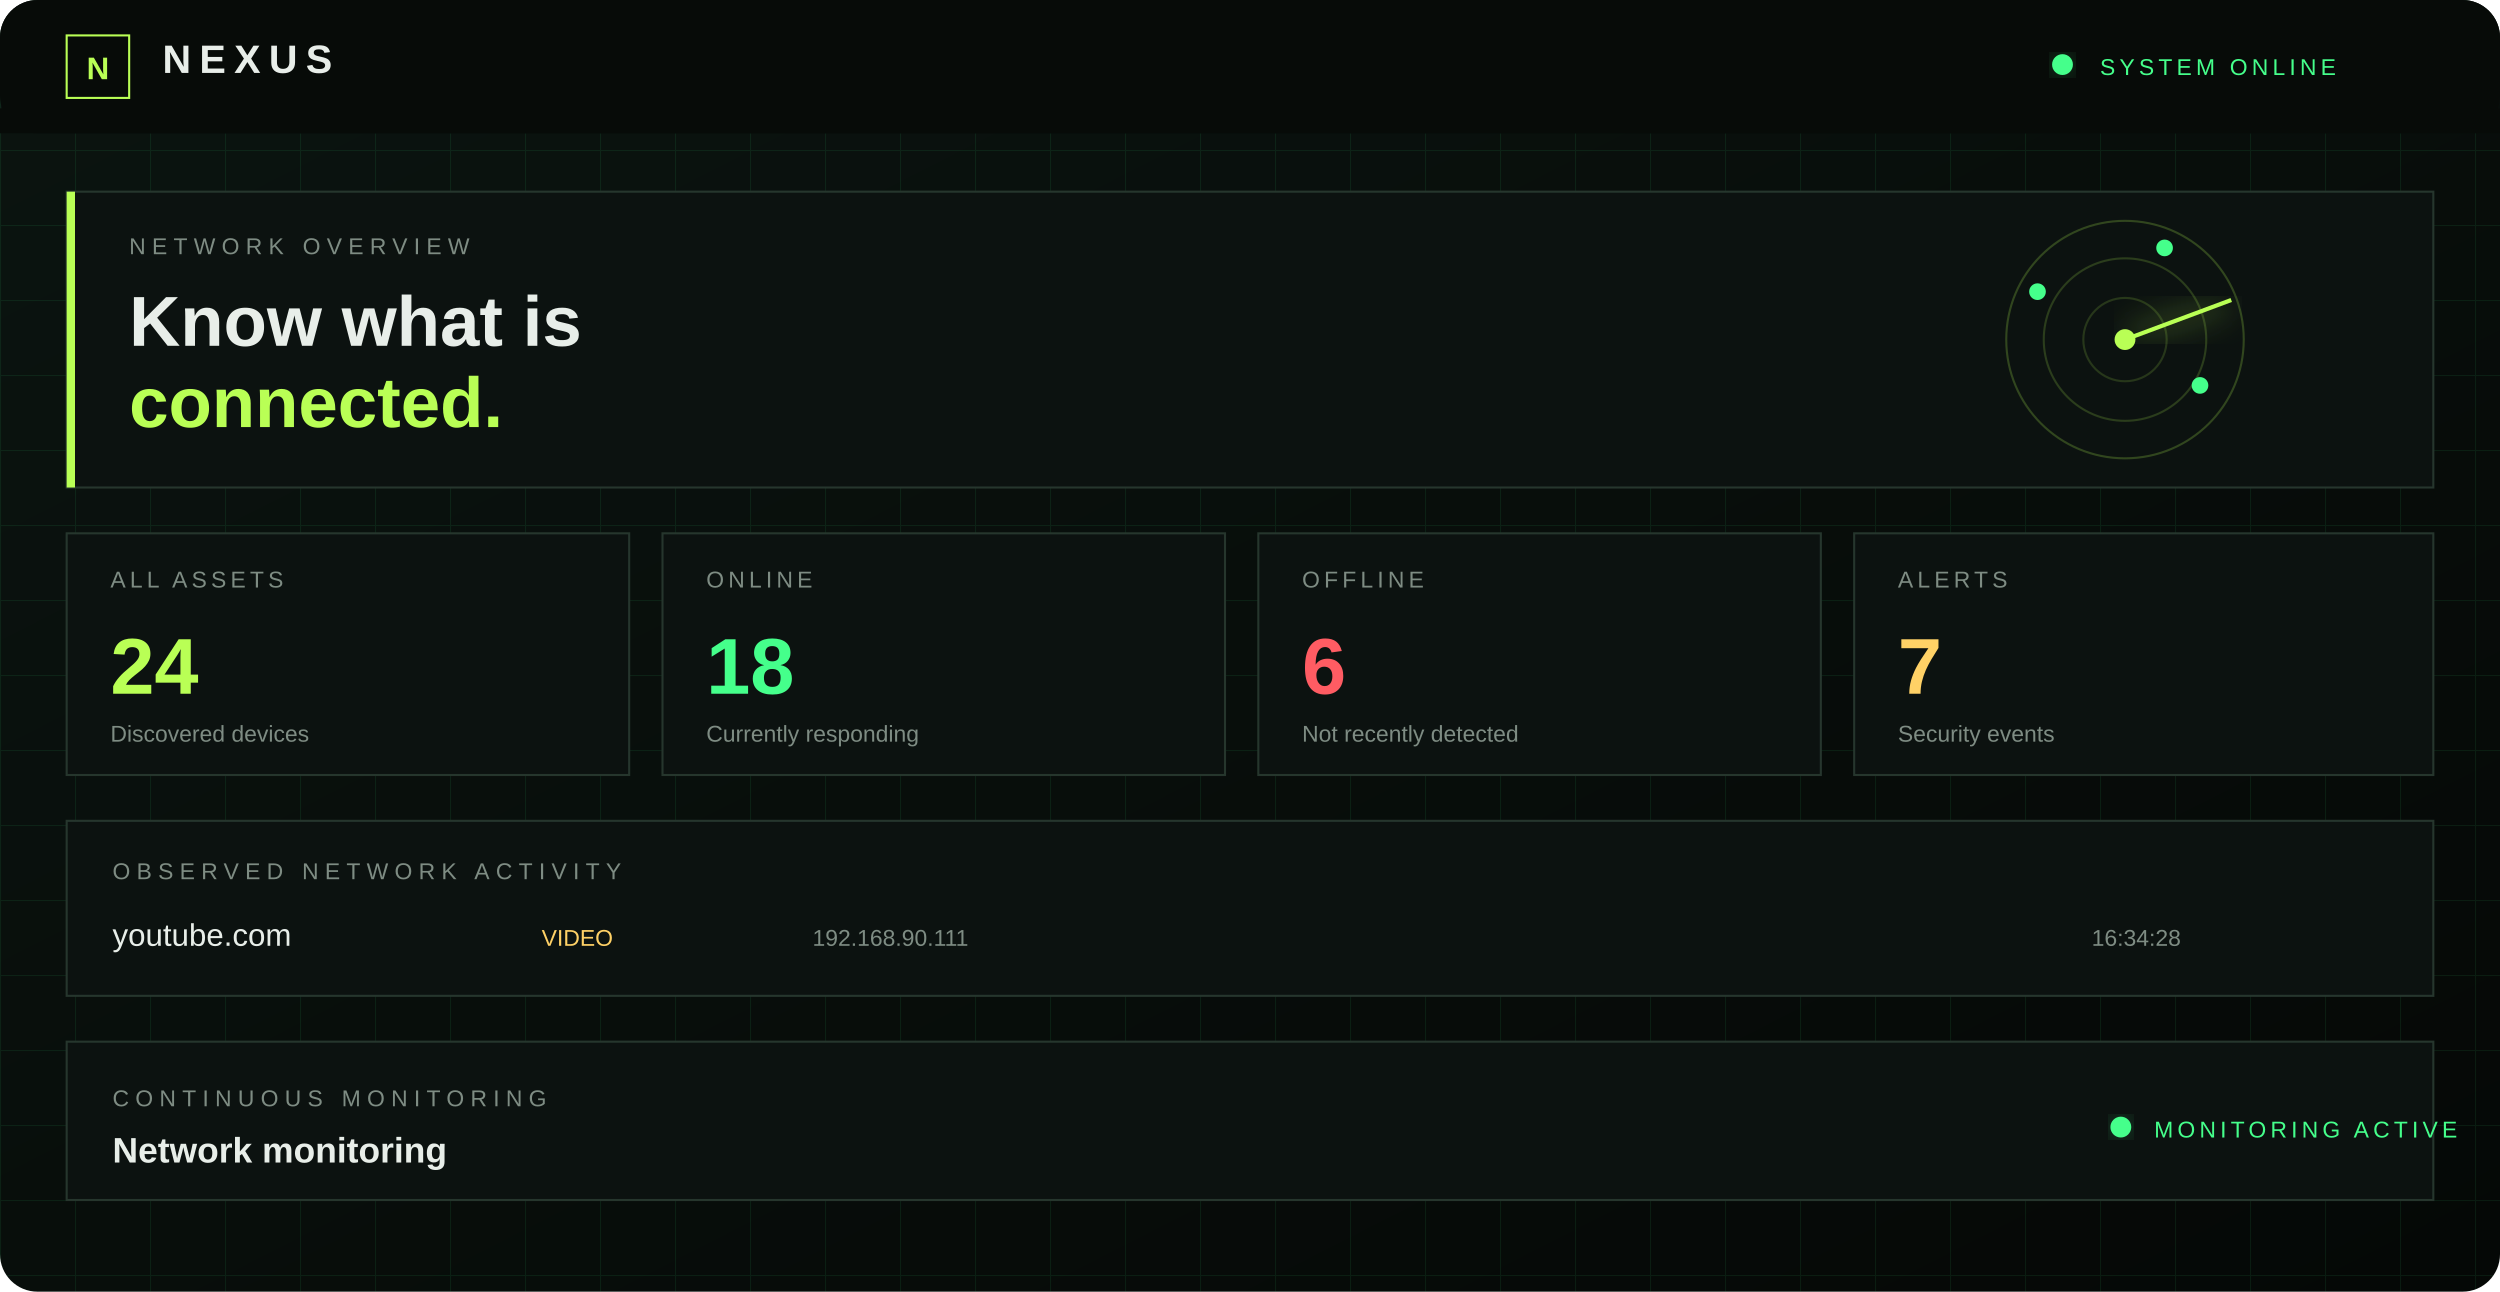
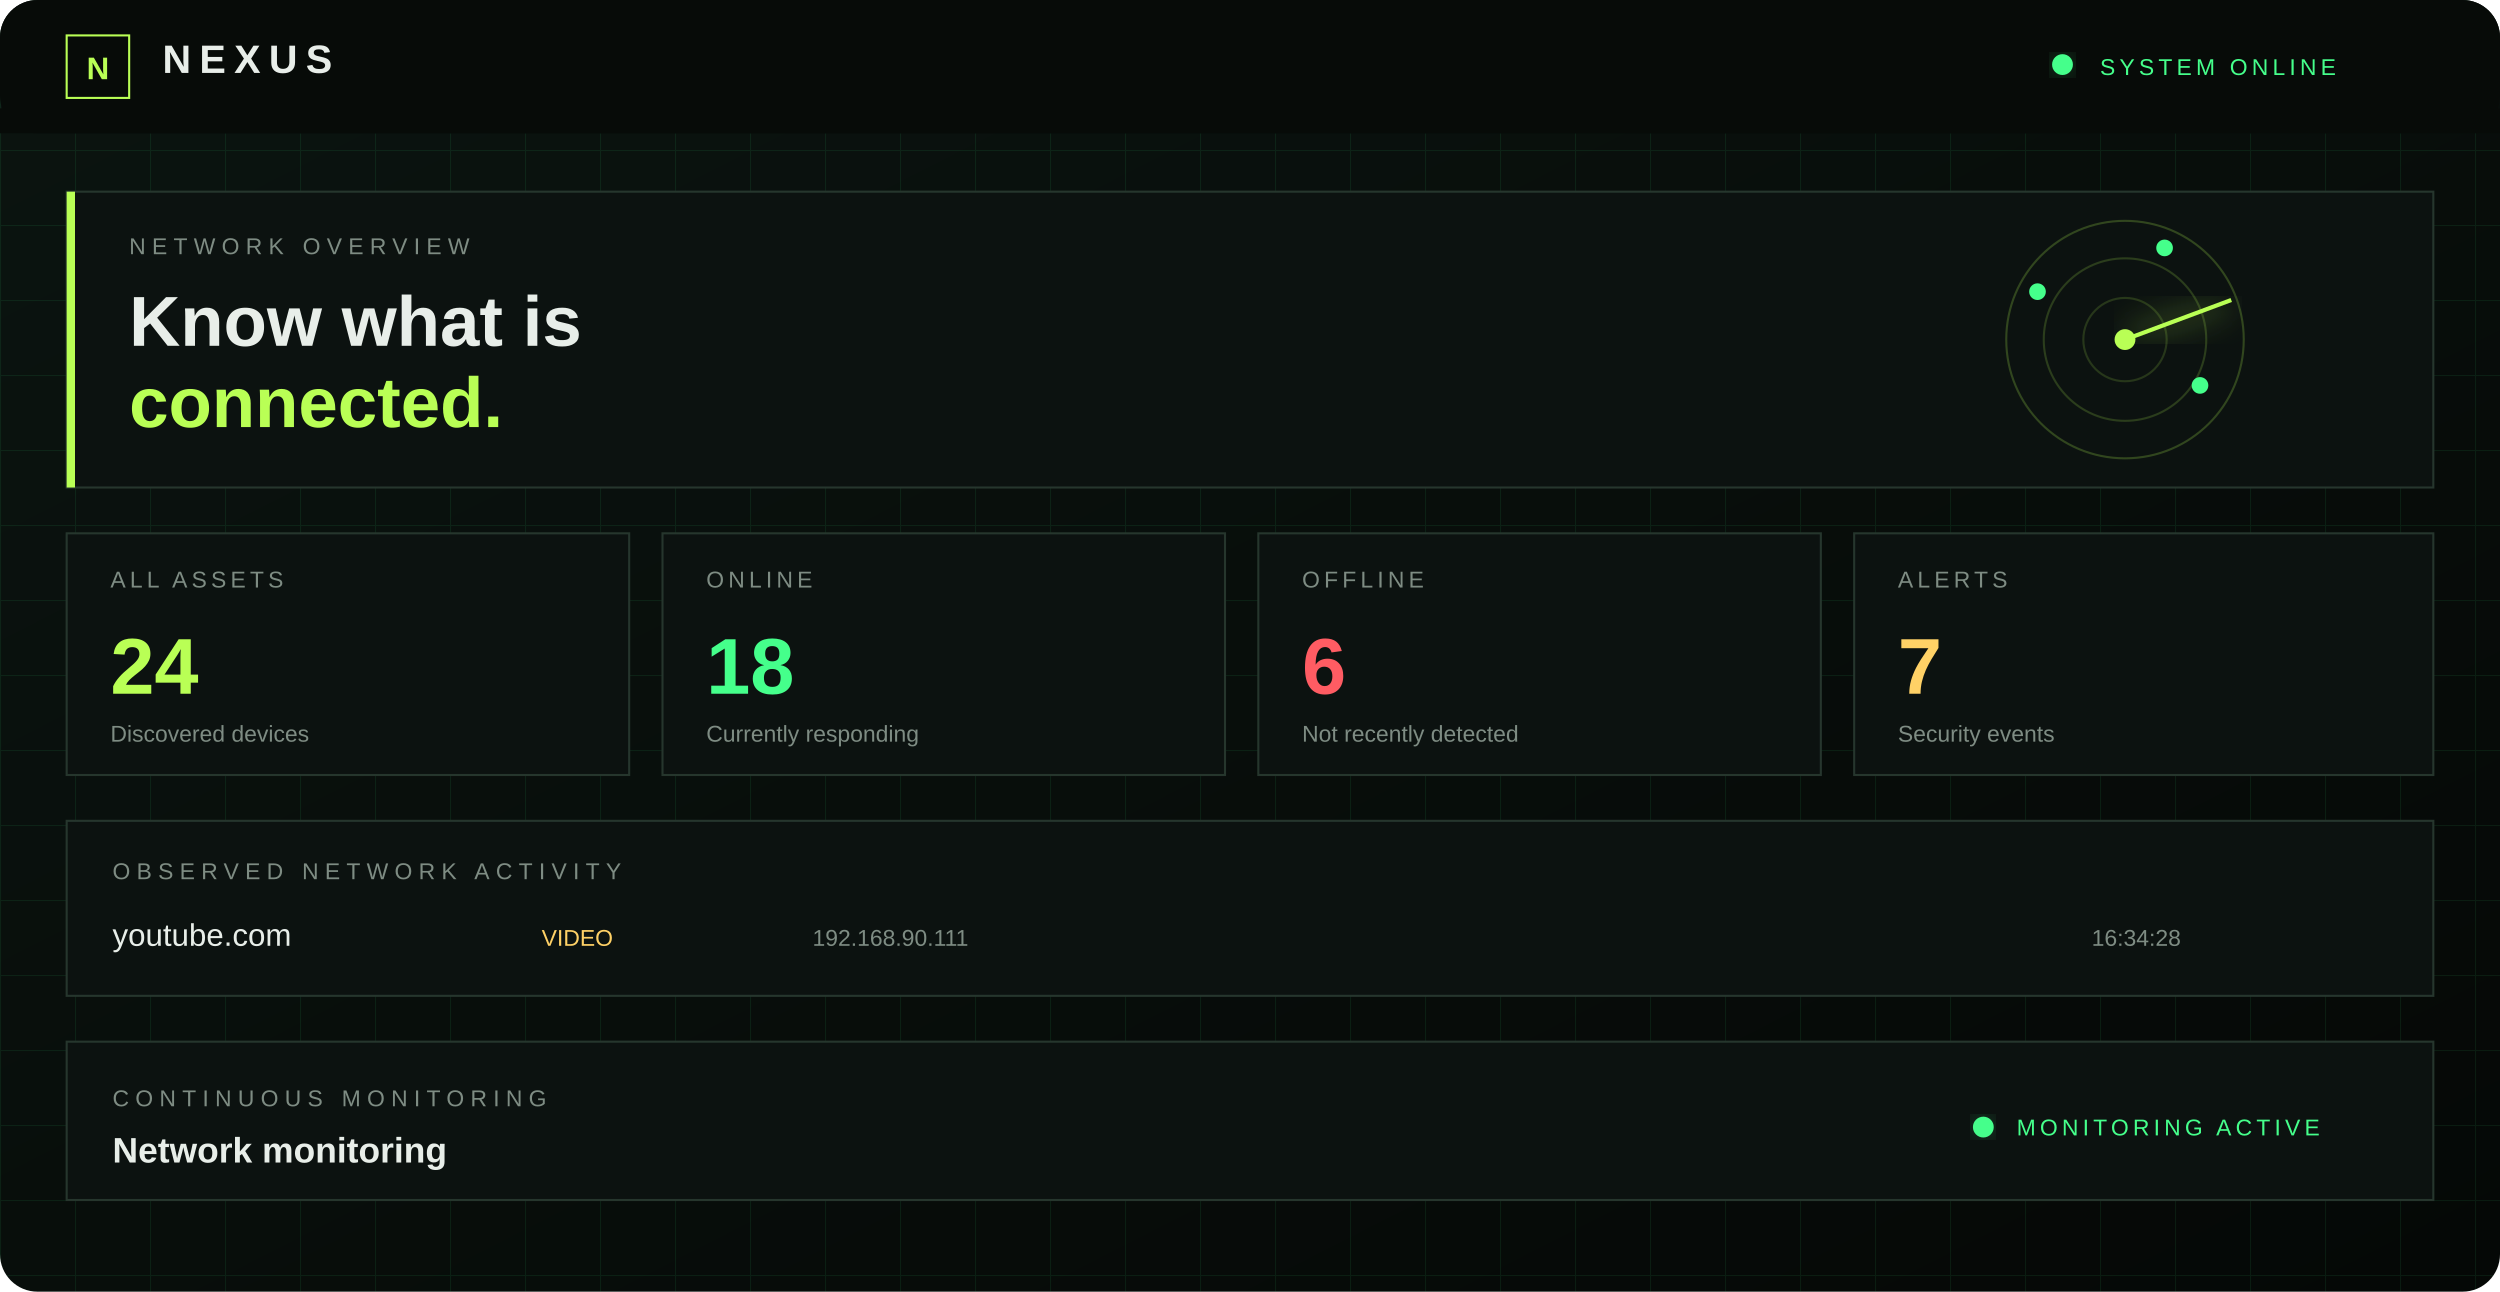
<svg xmlns="http://www.w3.org/2000/svg" viewBox="0 0 1200 620" role="img" aria-labelledby="title desc">
  <defs>
    <linearGradient id="bg" x1="0" x2="1" y1="0" y2="1">
      <stop offset="0" stop-color="#0b1410" />
      <stop offset="1" stop-color="#050806" />
    </linearGradient>
    <pattern id="grid" width="36" height="36" patternUnits="userSpaceOnUse">
      <path d="M36 0H0V36" fill="none" stroke="#45ff8b" stroke-opacity=".08" />
    </pattern>
    <filter id="glow">
      <feGaussianBlur stdDeviation="8" result="blur" />
      <feMerge>
        <feMergeNode in="blur" />
        <feMergeNode in="SourceGraphic" />
      </feMerge>
    </filter>
  </defs>
  <rect width="1200" height="620" rx="18" fill="url(#bg)" />
  <rect width="1200" height="620" rx="18" fill="url(#grid)" />
  <rect x="0" y="0" width="1200" height="64" rx="18" fill="#070b08" />
  <rect x="0" y="52" width="1200" height="12" fill="#070b08" />
  <rect x="32" y="17" width="30" height="30" fill="none" stroke="#b9ff55" />
  <text x="47" y="38" fill="#b9ff55" font-family="Arial, sans-serif" font-size="15" font-weight="700" text-anchor="middle">N</text>
  <text x="78" y="35" fill="#e8eee9" font-family="Arial, sans-serif" font-size="19" font-weight="700" letter-spacing="4">NEXUS</text>
  <text x="1008" y="36" fill="#45ff8b" font-family="Arial, sans-serif" font-size="11" letter-spacing="2">SYSTEM ONLINE</text>
  <circle cx="990" cy="31" r="5" fill="#45ff8b" filter="url(#glow)" />
  <rect x="32" y="92" width="1136" height="142" fill="#0c1210" stroke="#26362d" />
  <rect x="32" y="92" width="4" height="142" fill="#b9ff55" />
  <text x="62" y="122" fill="#7e8c83" font-family="Arial, sans-serif" font-size="11" letter-spacing="3">NETWORK OVERVIEW</text>
  <text x="62" y="166" fill="#e8eee9" font-family="Arial, sans-serif" font-size="34" font-weight="700">Know what is</text>
  <text x="62" y="205" fill="#b9ff55" font-family="Arial, sans-serif" font-size="34" font-weight="700">connected.</text>
  <circle cx="1020" cy="163" r="57" fill="none" stroke="#b9ff55" stroke-opacity=".22" />
  <circle cx="1020" cy="163" r="39" fill="none" stroke="#b9ff55" stroke-opacity=".18" />
  <circle cx="1020" cy="163" r="20" fill="none" stroke="#b9ff55" stroke-opacity=".16" />
  <path d="M1020 163L1071 144" stroke="#b9ff55" stroke-width="2" filter="url(#glow)" />
  <circle cx="1020" cy="163" r="5" fill="#b9ff55" />
  <circle cx="978" cy="140" r="4" fill="#45ff8b" />
  <circle cx="1056" cy="185" r="4" fill="#45ff8b" />
  <circle cx="1039" cy="119" r="4" fill="#45ff8b" />
  <rect x="32" y="256" width="270" height="116" fill="#0c1210" stroke="#26362d" />
  <rect x="318" y="256" width="270" height="116" fill="#0c1210" stroke="#26362d" />
  <rect x="604" y="256" width="270" height="116" fill="#0c1210" stroke="#26362d" />
  <rect x="890" y="256" width="278" height="116" fill="#0c1210" stroke="#26362d" />
  <g font-family="Arial, sans-serif">
    <text x="53" y="282" fill="#7e8c83" font-size="11" letter-spacing="2">ALL ASSETS</text>
    <text x="53" y="333" fill="#b9ff55" font-size="38" font-weight="700">24</text>
    <text x="53" y="356" fill="#7e8c83" font-size="11">Discovered devices</text>
    <text x="339" y="282" fill="#7e8c83" font-size="11" letter-spacing="2">ONLINE</text>
    <text x="339" y="333" fill="#45ff8b" font-size="38" font-weight="700">18</text>
    <text x="339" y="356" fill="#7e8c83" font-size="11">Currently responding</text>
    <text x="625" y="282" fill="#7e8c83" font-size="11" letter-spacing="2">OFFLINE</text>
    <text x="625" y="333" fill="#ff5c63" font-size="38" font-weight="700">6</text>
    <text x="625" y="356" fill="#7e8c83" font-size="11">Not recently detected</text>
    <text x="911" y="282" fill="#7e8c83" font-size="11" letter-spacing="2">ALERTS</text>
    <text x="911" y="333" fill="#ffd166" font-size="38" font-weight="700">7</text>
    <text x="911" y="356" fill="#7e8c83" font-size="11">Security events</text>
  </g>
  <rect x="32" y="394" width="1136" height="84" fill="#0c1210" stroke="#26362d" />
  <text x="54" y="422" fill="#7e8c83" font-family="Arial, sans-serif" font-size="11" letter-spacing="3">OBSERVED NETWORK ACTIVITY</text>
  <text x="54" y="454" fill="#e8eee9" font-family="Arial, sans-serif" font-size="15">youtube.com</text>
  <text x="260" y="454" fill="#ffd166" font-family="Arial, sans-serif" font-size="11">VIDEO</text>
  <text x="390" y="454" fill="#7e8c83" font-family="Arial, sans-serif" font-size="11">192.168.90.111</text>
  <text x="1004" y="454" fill="#7e8c83" font-family="Arial, sans-serif" font-size="11">16:34:28</text>
  <rect x="32" y="500" width="1136" height="76" fill="#0c1210" stroke="#26362d" />
  <text x="54" y="531" fill="#7e8c83" font-family="Arial, sans-serif" font-size="11" letter-spacing="3">CONTINUOUS MONITORING</text>
  <text x="54" y="558" fill="#e8eee9" font-family="Arial, sans-serif" font-size="17" font-weight="700">Network monitoring</text>
-   <circle cx="1018" cy="541" r="5" fill="#45ff8b" filter="url(#glow)" />
-   <text x="1034" y="546" fill="#45ff8b" font-family="Arial, sans-serif" font-size="11" letter-spacing="2">MONITORING ACTIVE</text>
+   <circle cx="952" cy="541" r="5" fill="#45ff8b" filter="url(#glow)" />
+   <text x="968" y="545" fill="#45ff8b" font-family="Arial, sans-serif" font-size="11" letter-spacing="2">MONITORING ACTIVE</text>
</svg>
